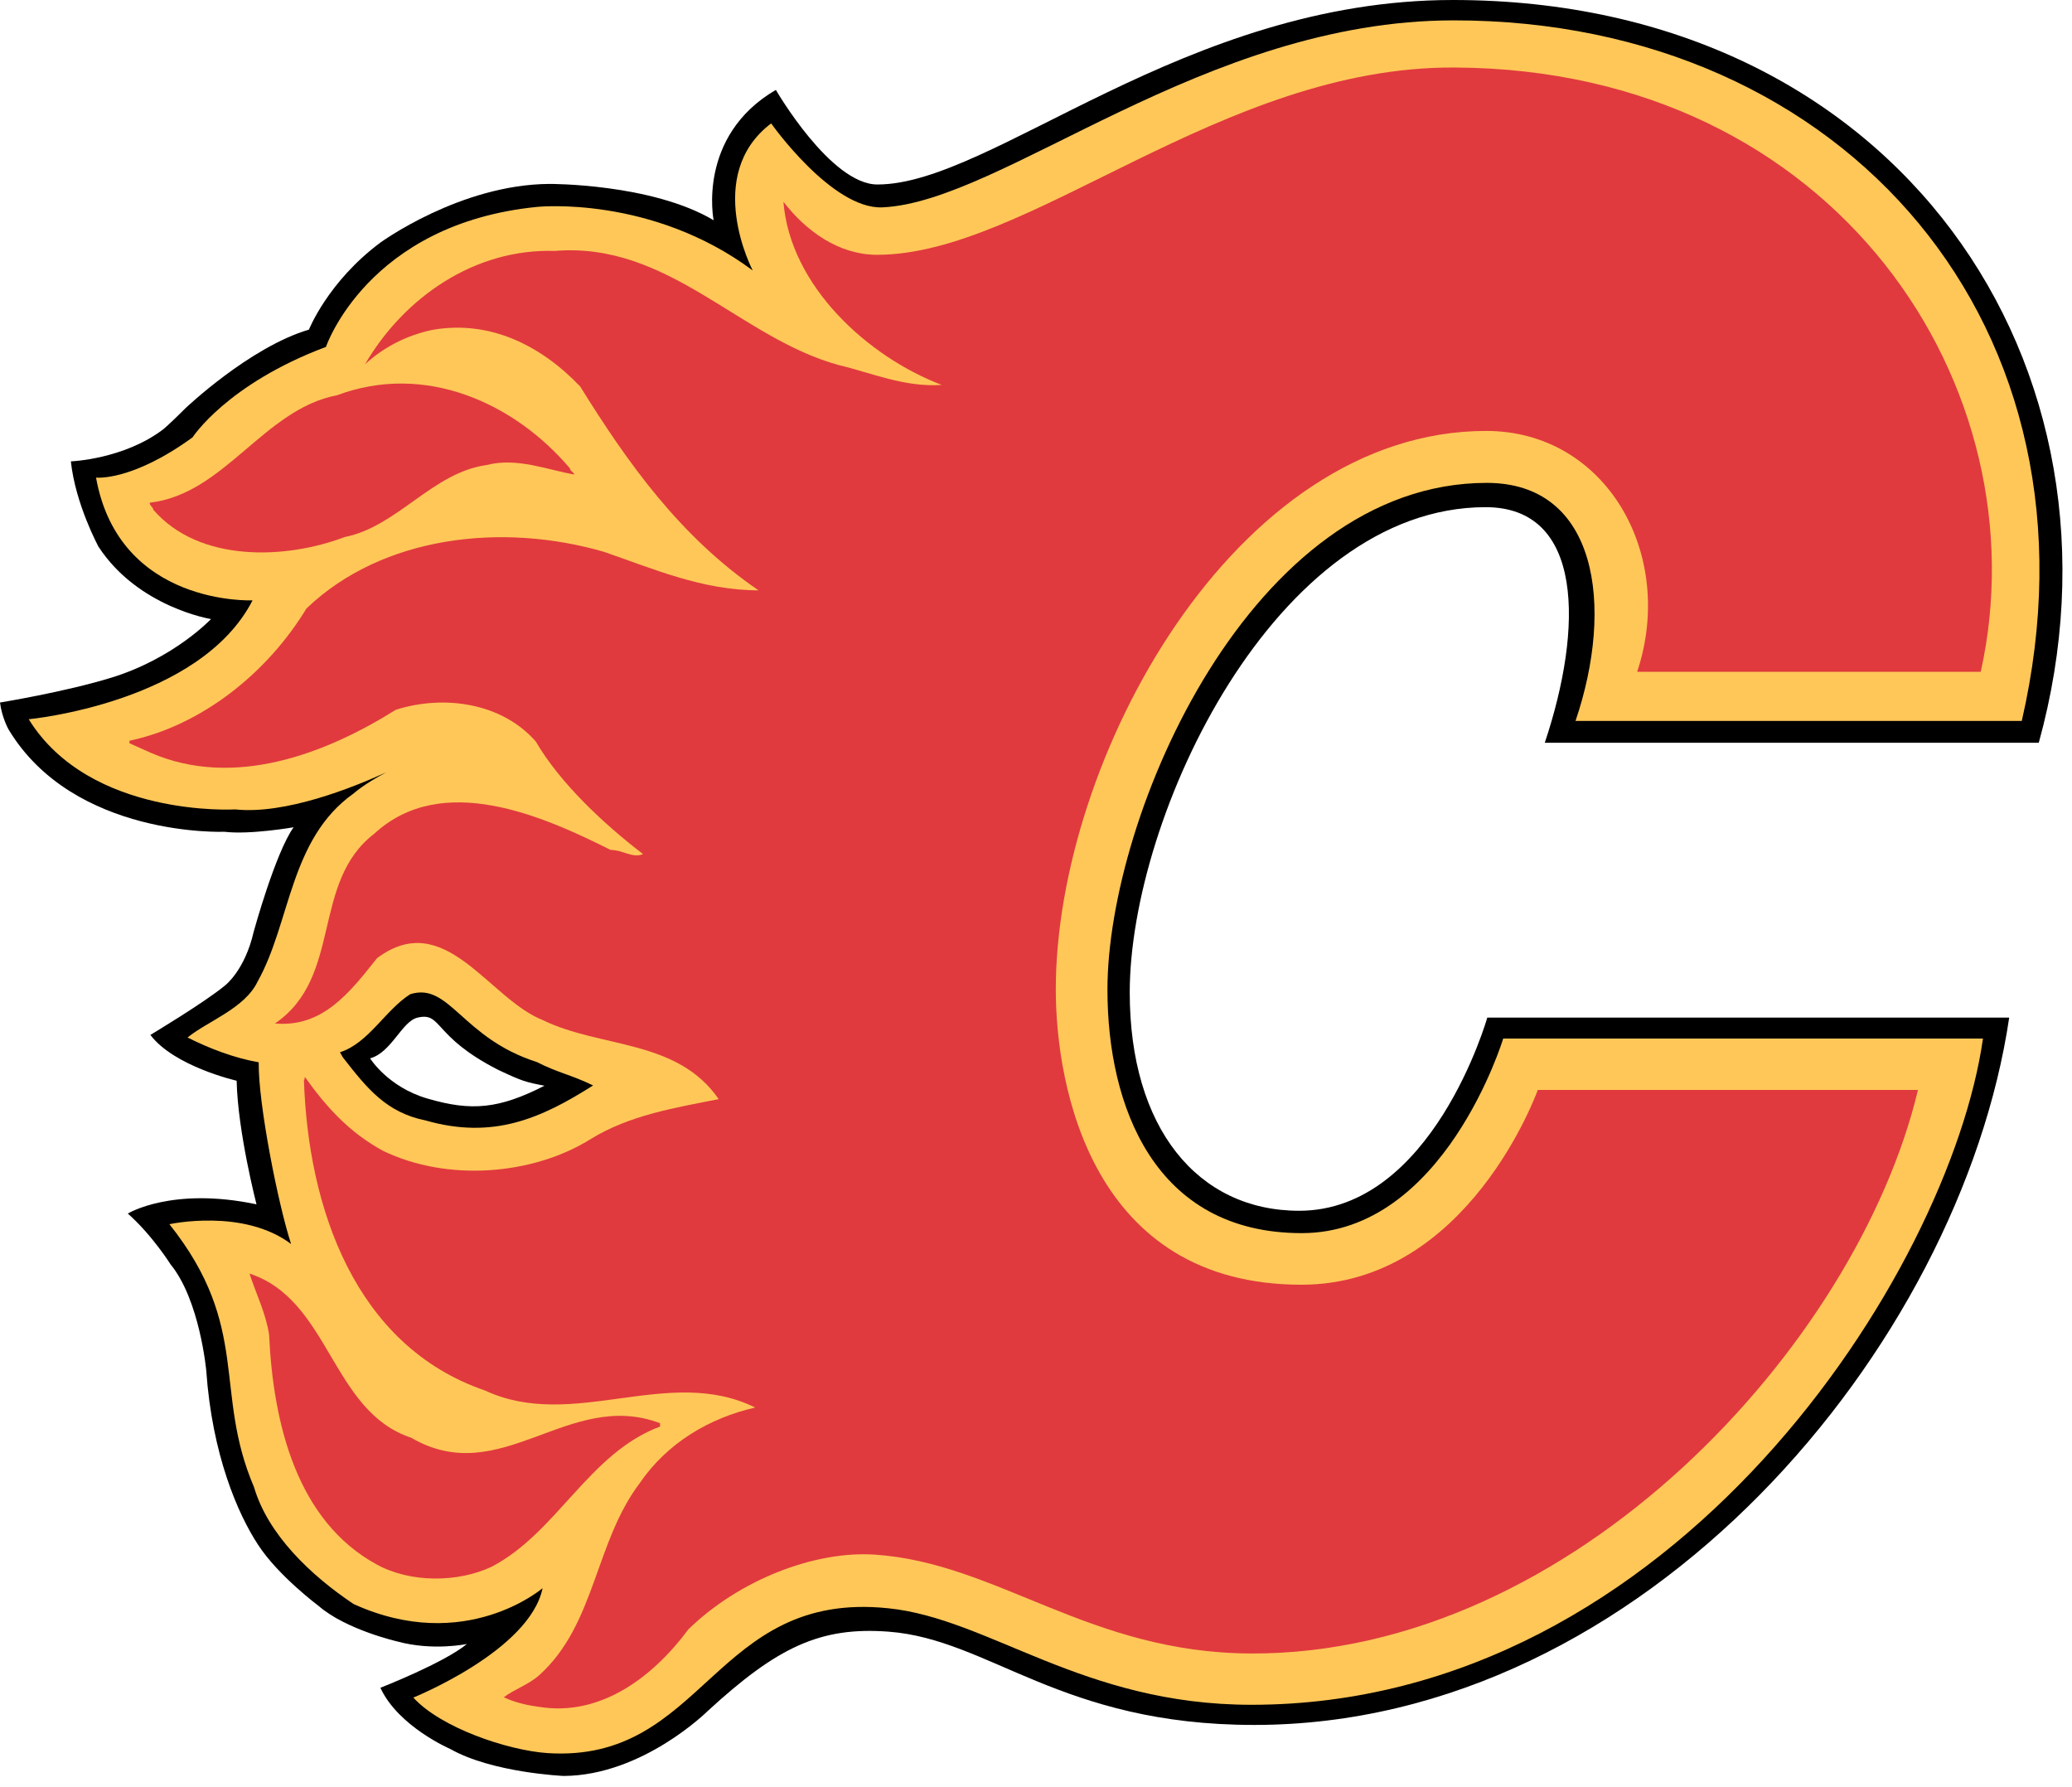
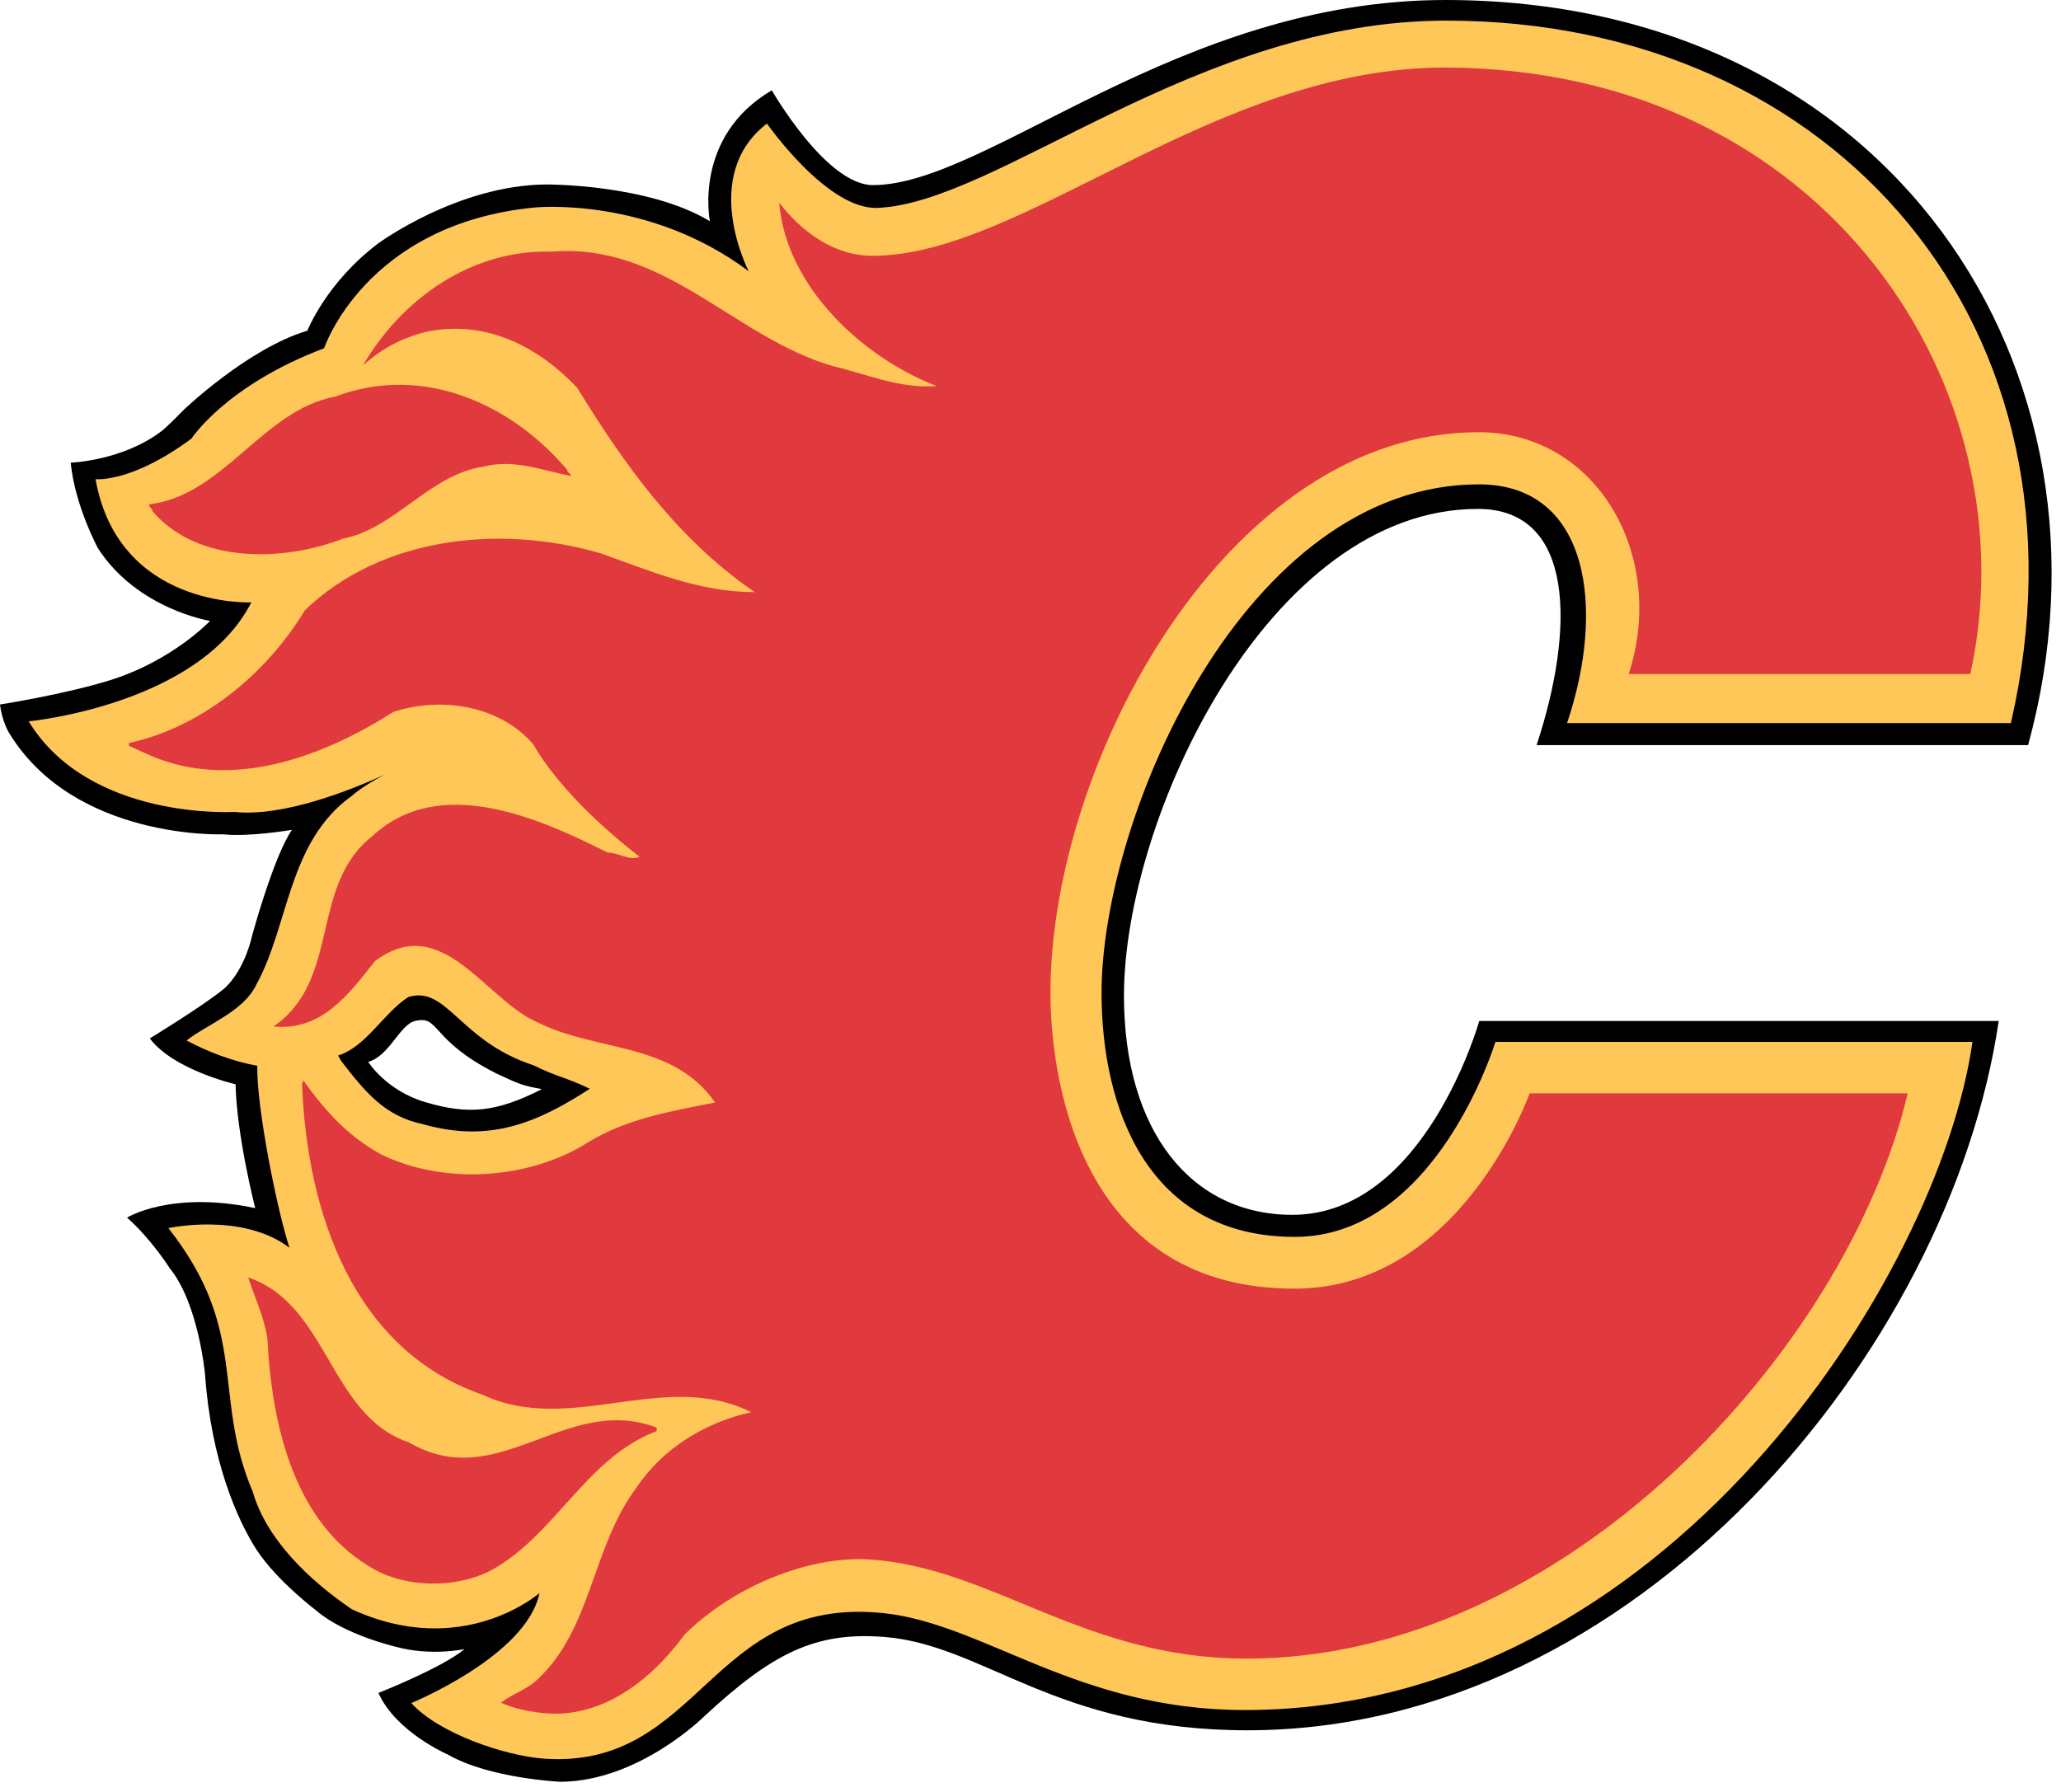
- <svg xmlns="http://www.w3.org/2000/svg" width="29pt" height="25pt" viewBox="0 0 29 25" version="1.1">
+ <svg xmlns="http://www.w3.org/2000/svg" width="23pt" height="20pt" viewBox="0 0 23 20" version="1.1">
  <g id="surface1">
-     <path style=" stroke:none;fill-rule:nonzero;fill:rgb(0%,0%,0%);fill-opacity:1;" d="M 5.984 15.375 C 5.43 15.215 5.18 14.812 5.18 14.812 C 5.48 14.73 5.625 14.293 5.844 14.242 C 6.191 14.16 6.051 14.504 6.973 14.973 C 7.312 15.133 7.359 15.145 7.621 15.195 C 6.984 15.52 6.598 15.555 5.984 15.375 M 28.535 10.395 C 29.984 5.148 26.578 0 20.336 0 C 16.574 0 13.887 2.582 12.281 2.582 C 11.625 2.582 10.859 1.258 10.859 1.258 C 9.75 1.906 9.988 3.082 9.988 3.082 C 9.117 2.566 7.688 2.574 7.688 2.574 C 6.438 2.582 5.324 3.395 5.324 3.395 C 4.59 3.941 4.324 4.613 4.324 4.613 C 3.492 4.859 2.594 5.715 2.594 5.715 C 2.371 5.938 2.285 6.008 2.285 6.008 C 1.73 6.43 0.992 6.457 0.992 6.457 C 1.055 7.055 1.379 7.652 1.379 7.652 C 1.934 8.5 2.953 8.664 2.953 8.664 C 2.953 8.664 2.434 9.215 1.559 9.484 C 0.91 9.684 0 9.832 0 9.832 C 0.027 10.047 0.121 10.211 0.121 10.211 C 1.035 11.727 3.141 11.641 3.141 11.641 C 3.5 11.684 4.109 11.578 4.109 11.578 C 3.852 11.941 3.551 13.039 3.551 13.039 C 3.426 13.586 3.148 13.793 3.148 13.793 C 2.867 14.027 2.105 14.484 2.105 14.484 C 2.438 14.926 3.312 15.125 3.312 15.125 C 3.328 15.844 3.59 16.855 3.59 16.855 C 2.406 16.605 1.789 16.984 1.789 16.984 C 2.133 17.289 2.387 17.695 2.387 17.695 C 2.797 18.195 2.887 19.184 2.887 19.184 C 2.969 20.359 3.328 21.188 3.613 21.621 C 3.895 22.055 4.461 22.477 4.461 22.477 C 4.844 22.809 5.562 22.973 5.562 22.973 C 6.059 23.109 6.535 23.008 6.535 23.008 C 6.215 23.273 5.324 23.621 5.324 23.621 C 5.574 24.164 6.301 24.477 6.301 24.477 C 6.891 24.812 7.891 24.855 7.891 24.855 C 8.996 24.848 9.902 23.949 9.902 23.949 C 10.875 23.055 11.477 22.762 12.441 22.836 C 13.855 22.945 14.844 24.141 17.555 24.141 C 23.02 24.141 27.438 18.848 28.121 14.242 L 20.816 14.242 C 20.816 14.242 20.051 16.945 18.184 16.945 C 16.758 16.945 15.812 15.781 15.812 13.891 C 15.812 11.418 17.852 7.098 20.793 7.098 C 22.168 7.098 22.16 8.785 21.621 10.395 Z M 28.535 10.395 " />
-     <path style=" stroke:none;fill-rule:nonzero;fill:rgb(100%,78.039%,34.51%);fill-opacity:1;" d="M 5.953 15.68 C 5.41 15.57 5.141 15.238 4.801 14.801 L 4.758 14.727 C 5.16 14.598 5.391 14.137 5.742 13.914 C 6.293 13.742 6.461 14.527 7.512 14.863 C 7.812 15.016 7.988 15.039 8.301 15.191 C 7.574 15.652 6.902 15.953 5.953 15.68 M 28.297 10.09 C 29.562 4.594 25.836 0.285 20.348 0.285 C 16.848 0.285 14.043 2.824 12.352 2.902 C 11.645 2.934 10.793 1.727 10.793 1.727 C 9.836 2.453 10.535 3.785 10.535 3.785 C 9.117 2.73 7.523 2.895 7.523 2.895 C 5.145 3.129 4.562 4.855 4.562 4.855 C 3.176 5.375 2.695 6.121 2.695 6.121 C 1.84 6.742 1.344 6.684 1.344 6.684 C 1.668 8.488 3.535 8.402 3.535 8.402 C 2.797 9.84 0.402 10.066 0.402 10.066 C 1.258 11.449 3.293 11.328 3.293 11.328 C 3.992 11.402 4.938 11.023 5.406 10.809 C 5.094 10.973 4.949 11.105 4.949 11.105 C 4.051 11.742 4.07 12.91 3.605 13.738 C 3.426 14.113 2.91 14.289 2.625 14.52 C 2.934 14.676 3.285 14.809 3.621 14.867 C 3.613 15.445 3.891 16.848 4.074 17.41 C 3.406 16.906 2.371 17.133 2.371 17.133 C 3.52 18.578 2.98 19.469 3.555 20.812 C 3.75 21.477 4.348 22.047 4.949 22.449 C 6.512 23.16 7.594 22.227 7.594 22.227 C 7.414 23.102 5.785 23.758 5.785 23.758 C 6.168 24.18 7.102 24.496 7.66 24.535 C 9.867 24.68 9.98 22.254 12.43 22.508 C 13.848 22.652 15.148 23.859 17.516 23.859 C 23.441 23.859 27.289 17.797 27.754 14.535 L 21.039 14.535 C 21.039 14.535 20.215 17.258 18.219 17.258 C 16.152 17.258 15.5 15.469 15.5 13.852 C 15.5 11.398 17.516 6.758 20.809 6.758 C 22.359 6.758 22.598 8.48 22.051 10.09 Z M 28.297 10.09 " />
-     <path style=" stroke:none;fill-rule:nonzero;fill:rgb(87.843%,22.745%,24.314%);fill-opacity:1;" d="M 8.039 6.641 C 7.668 6.578 7.238 6.398 6.812 6.508 C 6.051 6.613 5.562 7.371 4.824 7.516 C 4.004 7.828 2.789 7.879 2.145 7.133 C 2.145 7.098 2.086 7.07 2.098 7.035 C 3.145 6.914 3.691 5.727 4.719 5.531 C 5.941 5.074 7.191 5.629 7.977 6.555 C 7.977 6.59 8.023 6.602 8.039 6.641 " />
-     <path style=" stroke:none;fill-rule:nonzero;fill:rgb(87.843%,22.745%,24.314%);fill-opacity:1;" d="M 5.754 20.121 C 7.012 20.855 7.953 19.434 9.238 19.918 L 9.238 19.965 C 8.238 20.34 7.801 21.445 6.883 21.926 C 6.406 22.152 5.742 22.152 5.277 21.898 C 4.156 21.289 3.824 19.93 3.766 18.676 C 3.719 18.375 3.586 18.113 3.492 17.824 C 4.621 18.195 4.633 19.75 5.754 20.121 " />
-     <path style=" stroke:none;fill-rule:nonzero;fill:rgb(87.843%,22.745%,24.314%);fill-opacity:1;" d="M 27.723 9.402 C 28.602 5.438 25.711 0.969 20.359 0.945 C 17.094 0.926 14.402 3.566 12.277 3.566 C 11.738 3.566 11.281 3.234 10.965 2.824 C 11.059 4.004 12.145 4.992 13.18 5.387 C 12.656 5.422 12.203 5.219 11.738 5.109 C 10.348 4.727 9.355 3.379 7.762 3.512 C 6.645 3.477 5.656 4.16 5.109 5.098 C 5.383 4.848 5.703 4.691 6.051 4.617 C 6.871 4.473 7.586 4.848 8.121 5.41 C 8.785 6.48 9.523 7.516 10.617 8.262 C 9.832 8.262 9.145 7.961 8.453 7.723 C 7.039 7.312 5.359 7.492 4.289 8.516 C 3.742 9.418 2.824 10.152 1.812 10.367 L 1.812 10.402 L 2.109 10.535 C 3.277 11.043 4.562 10.547 5.539 9.934 C 6.215 9.719 7.027 9.836 7.5 10.379 C 7.836 10.957 8.453 11.535 9 11.953 C 8.859 12.016 8.715 11.895 8.547 11.895 C 7.609 11.426 6.191 10.789 5.238 11.668 C 4.348 12.352 4.801 13.676 3.848 14.324 C 4.516 14.383 4.895 13.891 5.277 13.41 C 6.227 12.699 6.836 13.977 7.598 14.277 C 8.406 14.672 9.477 14.539 10.059 15.383 C 9.441 15.504 8.809 15.609 8.273 15.938 C 7.453 16.453 6.25 16.539 5.359 16.105 C 4.895 15.852 4.574 15.504 4.266 15.07 C 4.266 15.082 4.266 15.105 4.254 15.117 C 4.312 16.898 4.965 18.836 6.789 19.461 C 8.023 20.035 9.355 19.098 10.57 19.699 C 9.93 19.844 9.336 20.195 8.953 20.758 C 8.324 21.59 8.336 22.73 7.551 23.441 C 7.406 23.574 7.191 23.645 7.051 23.754 C 7.203 23.824 7.359 23.863 7.539 23.887 C 8.406 24.031 9.145 23.465 9.633 22.805 C 10.336 22.117 11.398 21.699 12.25 21.758 C 13.965 21.875 15.242 23.133 17.508 23.141 C 22.016 23.16 25.996 18.816 26.844 15.254 L 21.523 15.254 C 21.523 15.254 20.555 17.98 18.215 17.98 C 15.289 17.98 14.777 15.219 14.777 13.848 C 14.777 10.633 17.273 6.031 20.801 6.031 C 22.477 6.031 23.461 7.758 22.914 9.402 L 27.723 9.402 " />
+     <path style=" stroke:none;fill-rule:nonzero;fill:rgb(0%,0%,0%);fill-opacity:1;" d="M 4.746 12.301 C 4.309 12.172 4.109 11.852 4.109 11.852 C 4.348 11.785 4.461 11.434 4.633 11.395 C 4.91 11.328 4.797 11.605 5.531 11.977 C 5.801 12.105 5.836 12.117 6.047 12.156 C 5.539 12.414 5.23 12.445 4.746 12.301 M 22.633 8.316 C 23.781 4.117 21.078 0 16.129 0 C 13.145 0 11.016 2.066 9.742 2.066 C 9.219 2.066 8.613 1.008 8.613 1.008 C 7.73 1.527 7.922 2.469 7.922 2.469 C 7.23 2.051 6.094 2.059 6.094 2.059 C 5.105 2.066 4.223 2.715 4.223 2.715 C 3.641 3.152 3.43 3.691 3.43 3.691 C 2.77 3.887 2.055 4.57 2.055 4.57 C 1.879 4.75 1.812 4.805 1.812 4.805 C 1.371 5.145 0.789 5.164 0.789 5.164 C 0.836 5.645 1.094 6.121 1.094 6.121 C 1.535 6.801 2.344 6.93 2.344 6.93 C 2.344 6.93 1.93 7.371 1.234 7.59 C 0.723 7.75 0 7.863 0 7.863 C 0.02 8.039 0.094 8.168 0.094 8.168 C 0.82 9.379 2.492 9.312 2.492 9.312 C 2.777 9.344 3.258 9.262 3.258 9.262 C 3.055 9.555 2.816 10.434 2.816 10.434 C 2.715 10.867 2.5 11.035 2.5 11.035 C 2.273 11.223 1.672 11.59 1.672 11.59 C 1.934 11.941 2.629 12.102 2.629 12.102 C 2.641 12.676 2.848 13.484 2.848 13.484 C 1.906 13.285 1.418 13.59 1.418 13.59 C 1.691 13.832 1.895 14.156 1.895 14.156 C 2.219 14.555 2.289 15.348 2.289 15.348 C 2.355 16.285 2.641 16.953 2.863 17.297 C 3.09 17.645 3.535 17.98 3.535 17.98 C 3.844 18.246 4.414 18.379 4.414 18.379 C 4.805 18.488 5.184 18.406 5.184 18.406 C 4.93 18.617 4.223 18.895 4.223 18.895 C 4.418 19.332 4.996 19.582 4.996 19.582 C 5.465 19.852 6.258 19.887 6.258 19.887 C 7.133 19.879 7.855 19.16 7.855 19.16 C 8.625 18.445 9.102 18.211 9.867 18.27 C 10.988 18.359 11.773 19.312 13.922 19.312 C 18.258 19.312 21.762 15.078 22.305 11.395 L 16.508 11.395 C 16.508 11.395 15.902 13.559 14.422 13.559 C 13.293 13.559 12.543 12.625 12.543 11.113 C 12.543 9.133 14.16 5.68 16.492 5.68 C 17.582 5.68 17.574 7.027 17.148 8.316 Z M 22.633 8.316 " />
+     <path style=" stroke:none;fill-rule:nonzero;fill:rgb(100%,78.039%,34.51%);fill-opacity:1;" d="M 4.719 12.547 C 4.293 12.457 4.078 12.191 3.809 11.844 L 3.773 11.781 C 4.09 11.68 4.277 11.309 4.555 11.129 C 4.988 10.992 5.125 11.621 5.957 11.891 C 6.195 12.012 6.336 12.031 6.582 12.152 C 6.008 12.523 5.473 12.762 4.719 12.547 M 22.441 8.07 C 23.449 3.672 20.492 0.23 16.141 0.23 C 13.363 0.23 11.141 2.262 9.797 2.32 C 9.234 2.348 8.559 1.379 8.559 1.379 C 7.801 1.961 8.355 3.027 8.355 3.027 C 7.23 2.184 5.965 2.316 5.965 2.316 C 4.078 2.5 3.617 3.887 3.617 3.887 C 2.52 4.301 2.137 4.895 2.137 4.895 C 1.461 5.395 1.066 5.348 1.066 5.348 C 1.324 6.793 2.805 6.723 2.805 6.723 C 2.219 7.871 0.32 8.051 0.32 8.051 C 0.996 9.16 2.613 9.062 2.613 9.062 C 3.164 9.121 3.918 8.816 4.289 8.648 C 4.039 8.777 3.926 8.883 3.926 8.883 C 3.211 9.395 3.227 10.328 2.859 10.992 C 2.719 11.289 2.309 11.434 2.082 11.613 C 2.324 11.742 2.605 11.848 2.871 11.895 C 2.863 12.355 3.086 13.48 3.23 13.926 C 2.703 13.527 1.879 13.707 1.879 13.707 C 2.789 14.863 2.363 15.574 2.82 16.648 C 2.973 17.18 3.449 17.637 3.926 17.961 C 5.164 18.531 6.02 17.781 6.02 17.781 C 5.879 18.48 4.59 19.008 4.59 19.008 C 4.891 19.344 5.633 19.598 6.074 19.629 C 7.824 19.746 7.918 17.805 9.855 18.004 C 10.984 18.121 12.016 19.086 13.891 19.086 C 18.59 19.086 21.641 14.238 22.012 11.629 L 16.688 11.629 C 16.688 11.629 16.031 13.805 14.449 13.805 C 12.812 13.805 12.293 12.375 12.293 11.082 C 12.293 9.117 13.891 5.406 16.504 5.406 C 17.734 5.406 17.922 6.785 17.488 8.07 Z M 22.441 8.07 " />
+     <path style=" stroke:none;fill-rule:nonzero;fill:rgb(87.843%,22.745%,24.314%);fill-opacity:1;" d="M 6.375 5.312 C 6.082 5.262 5.742 5.117 5.402 5.207 C 4.797 5.293 4.41 5.898 3.828 6.012 C 3.176 6.266 2.211 6.301 1.703 5.707 C 1.703 5.676 1.656 5.656 1.664 5.629 C 2.496 5.531 2.93 4.578 3.742 4.426 C 4.715 4.059 5.703 4.504 6.328 5.242 C 6.328 5.273 6.363 5.281 6.375 5.312 " />
+     <path style=" stroke:none;fill-rule:nonzero;fill:rgb(87.843%,22.745%,24.314%);fill-opacity:1;" d="M 4.562 16.098 C 5.562 16.684 6.309 15.547 7.328 15.934 L 7.328 15.973 C 6.535 16.27 6.188 17.156 5.457 17.539 C 5.082 17.723 4.555 17.723 4.184 17.52 C 3.297 17.031 3.035 15.941 2.984 14.941 C 2.949 14.703 2.844 14.488 2.77 14.258 C 3.664 14.559 3.676 15.801 4.562 16.098 " />
+     <path style=" stroke:none;fill-rule:nonzero;fill:rgb(87.843%,22.745%,24.314%);fill-opacity:1;" d="M 21.988 7.523 C 22.684 4.352 20.391 0.777 16.148 0.754 C 13.555 0.742 11.422 2.855 9.738 2.855 C 9.309 2.855 8.949 2.59 8.695 2.262 C 8.773 3.203 9.629 3.992 10.453 4.309 C 10.035 4.34 9.676 4.176 9.309 4.09 C 8.207 3.781 7.422 2.703 6.156 2.809 C 5.27 2.781 4.488 3.328 4.051 4.078 C 4.27 3.879 4.523 3.754 4.797 3.695 C 5.449 3.578 6.016 3.879 6.441 4.328 C 6.969 5.188 7.555 6.012 8.422 6.609 C 7.801 6.609 7.254 6.371 6.703 6.176 C 5.582 5.848 4.25 5.992 3.402 6.812 C 2.965 7.535 2.238 8.121 1.438 8.293 L 1.438 8.324 L 1.672 8.43 C 2.598 8.832 3.617 8.438 4.391 7.945 C 4.93 7.773 5.57 7.871 5.949 8.305 C 6.215 8.766 6.703 9.227 7.137 9.562 C 7.023 9.613 6.91 9.516 6.781 9.516 C 6.035 9.141 4.91 8.629 4.156 9.332 C 3.449 9.883 3.809 10.941 3.051 11.457 C 3.582 11.508 3.883 11.113 4.184 10.727 C 4.941 10.16 5.422 11.18 6.023 11.422 C 6.668 11.738 7.516 11.633 7.98 12.305 C 7.488 12.402 6.988 12.488 6.562 12.75 C 5.91 13.164 4.957 13.23 4.25 12.883 C 3.883 12.68 3.629 12.402 3.383 12.055 C 3.383 12.066 3.383 12.086 3.371 12.094 C 3.422 13.52 3.938 15.066 5.383 15.566 C 6.363 16.027 7.422 15.277 8.383 15.762 C 7.875 15.875 7.402 16.156 7.102 16.605 C 6.602 17.27 6.609 18.184 5.988 18.754 C 5.875 18.859 5.703 18.914 5.59 19.004 C 5.715 19.059 5.836 19.09 5.977 19.109 C 6.668 19.223 7.254 18.773 7.641 18.242 C 8.195 17.695 9.043 17.359 9.715 17.406 C 11.074 17.5 12.09 18.504 13.887 18.512 C 17.461 18.527 20.617 15.051 21.289 12.203 L 17.07 12.203 C 17.07 12.203 16.301 14.383 14.445 14.383 C 12.125 14.383 11.723 12.176 11.723 11.078 C 11.723 8.504 13.699 4.824 16.5 4.824 C 17.824 4.824 18.605 6.207 18.176 7.523 L 21.988 7.523 " />
  </g>
</svg>
